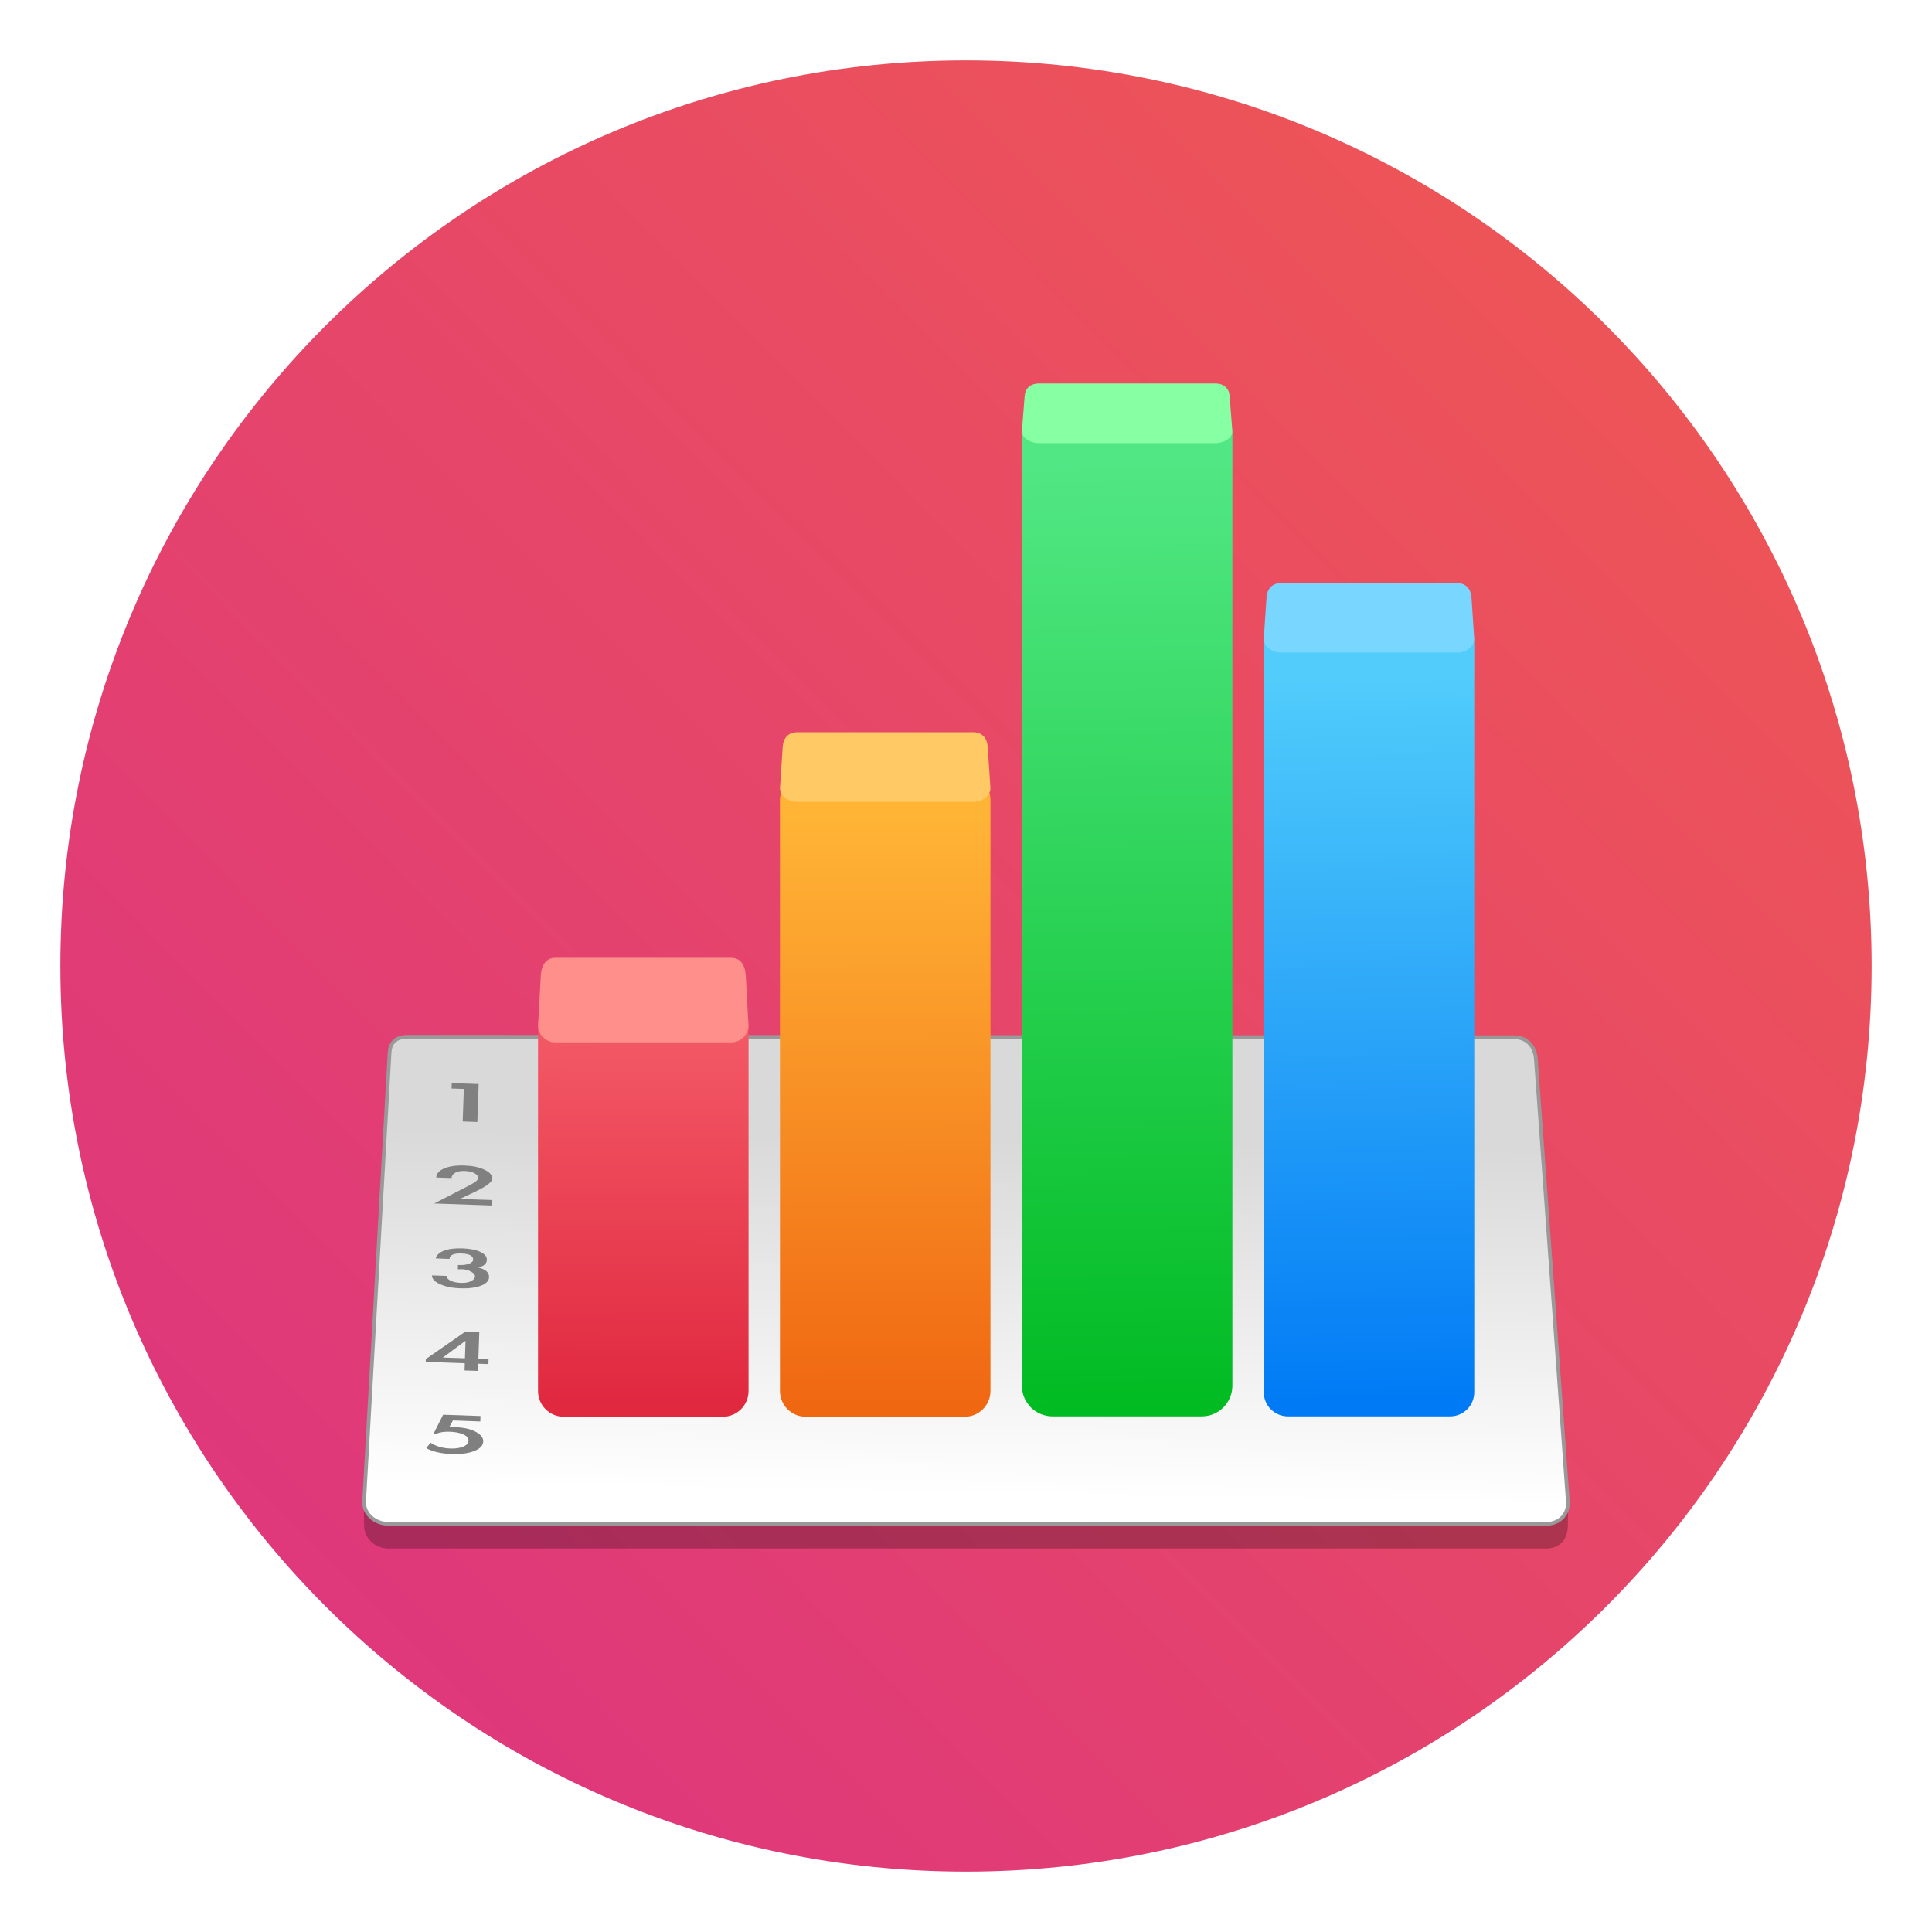
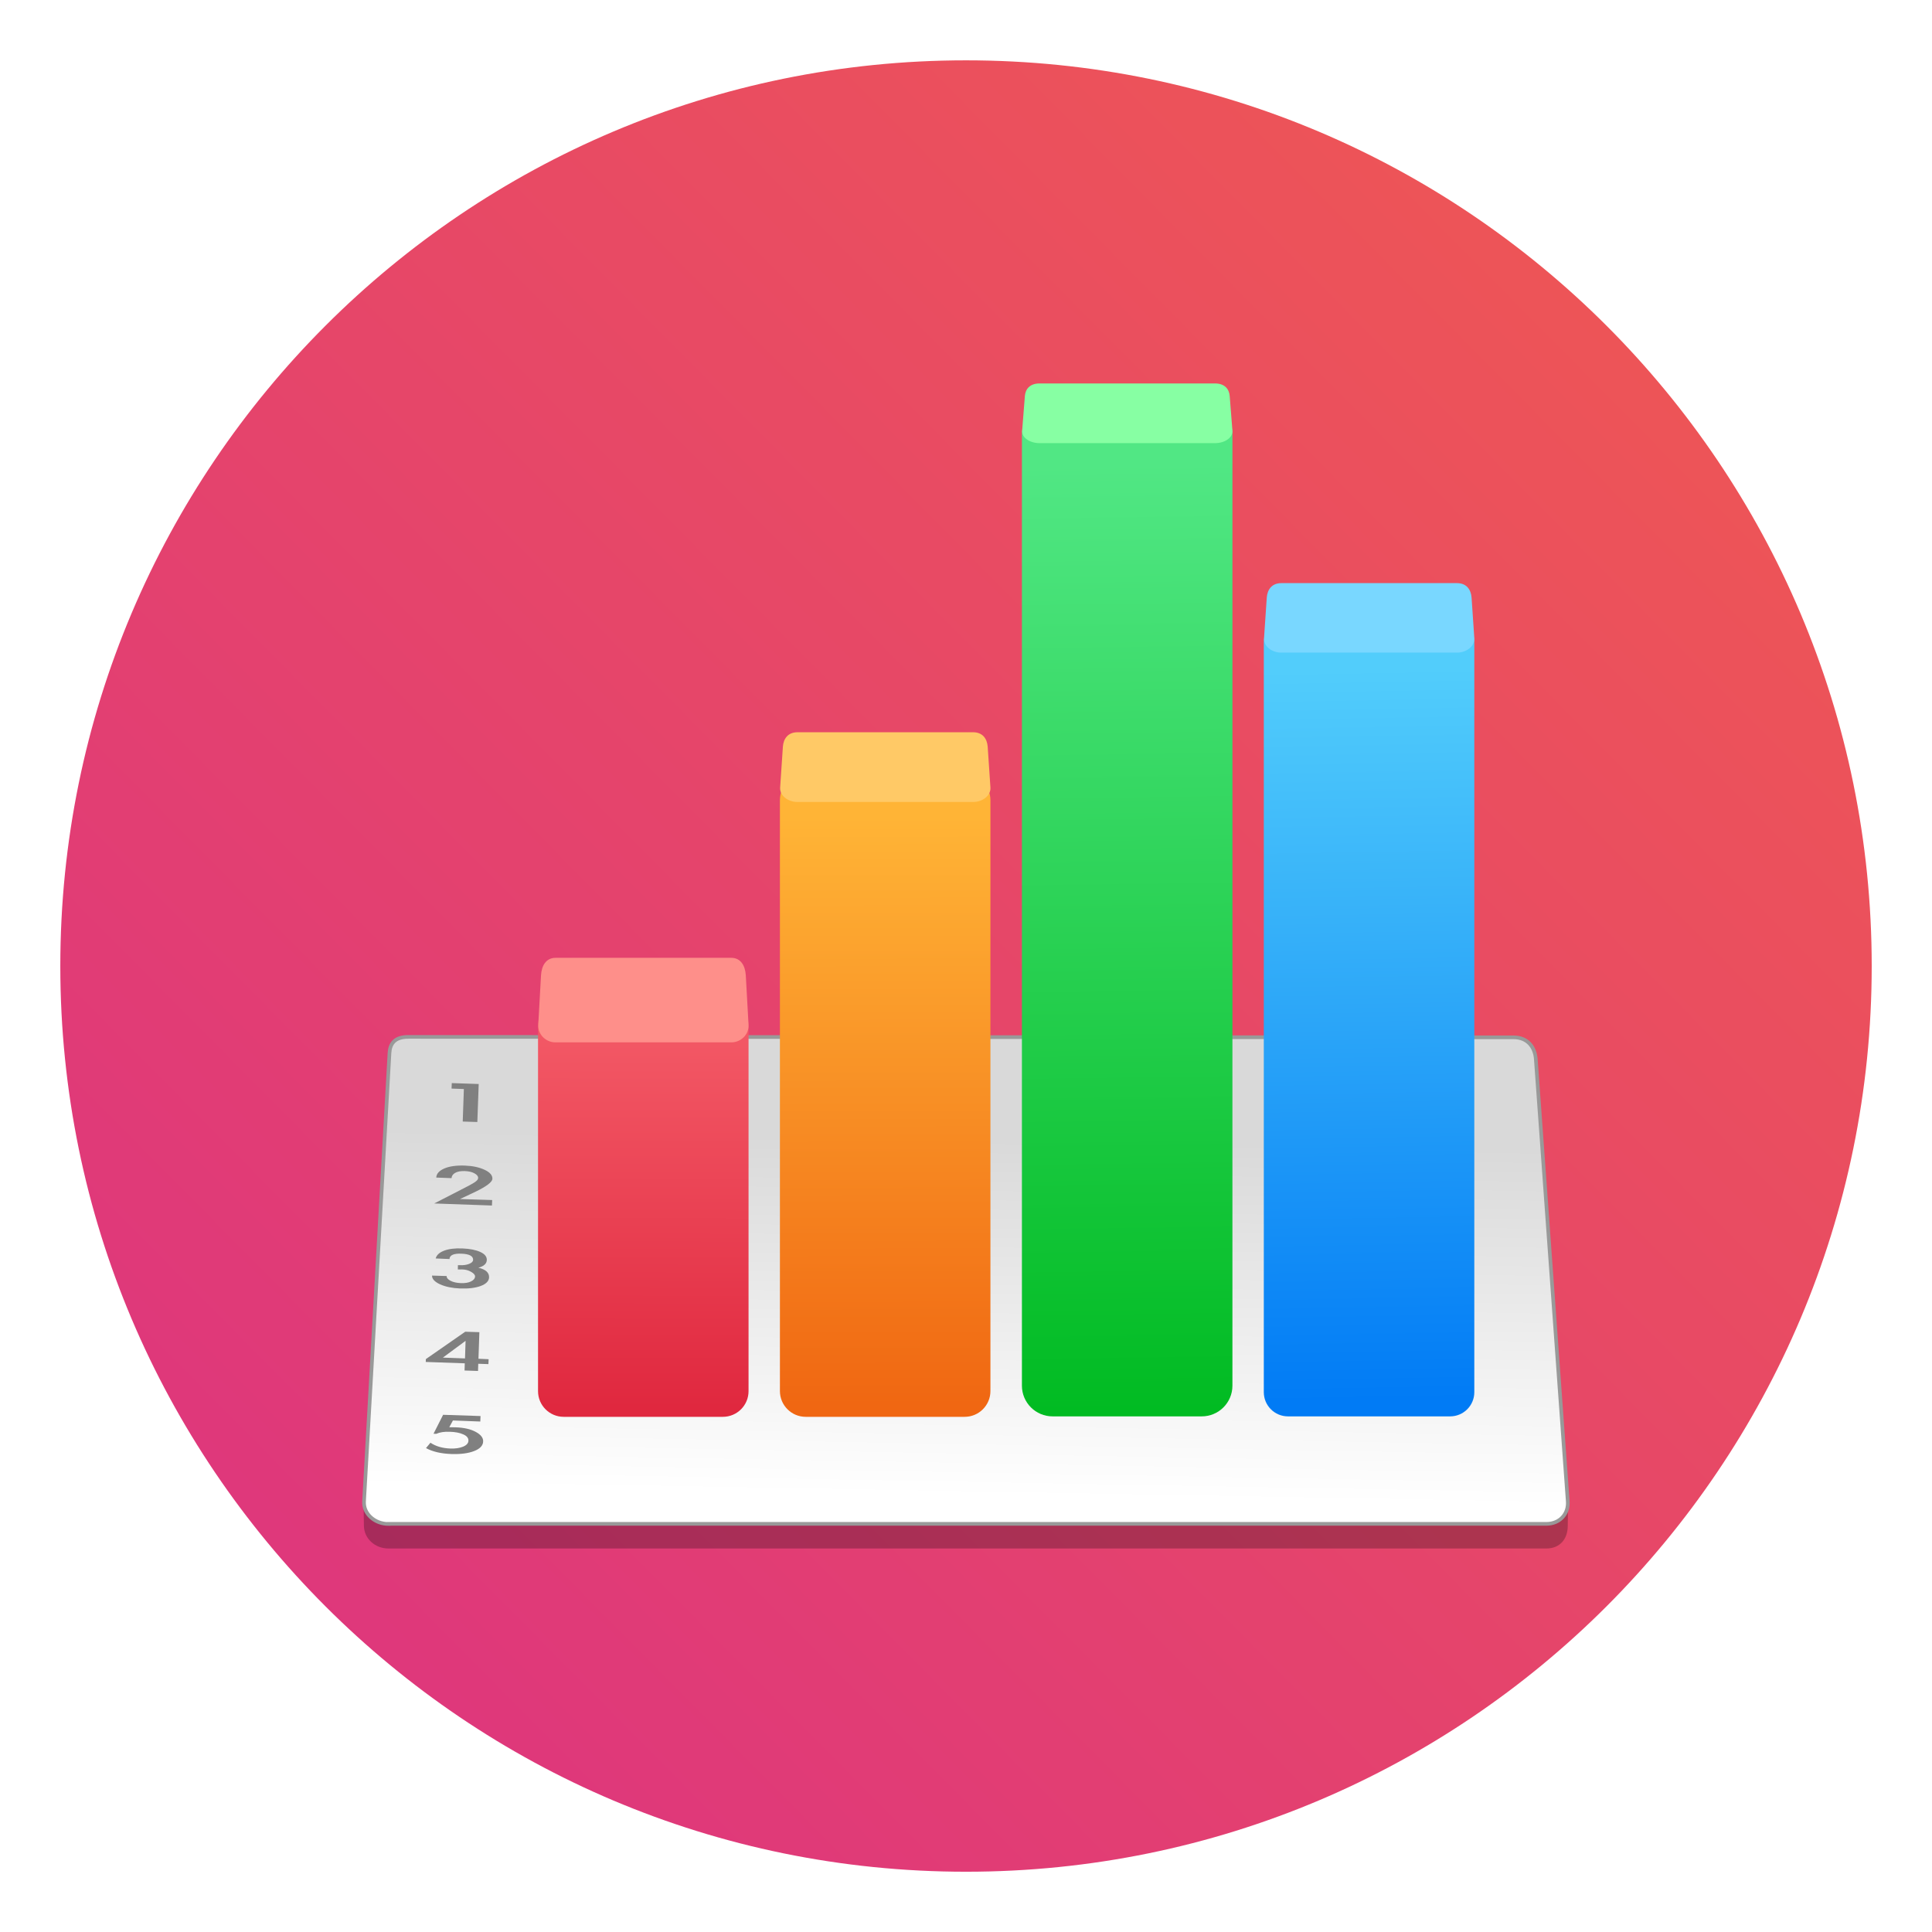
- <svg xmlns="http://www.w3.org/2000/svg" xmlns:xlink="http://www.w3.org/1999/xlink" width="64" height="64" version="1.1" id="svg88">
-   <defs id="defs42">
-     <linearGradient id="b" x1="408.25" x2="407.94" y1="547.6" y2="498.89" gradientTransform="matrix(1.3276,0,0,1.3276,-617.4875,-663.52)" gradientUnits="userSpaceOnUse">
-       <stop stop-color="#fff" offset="0" id="stop2" />
-       <stop stop-color="#e6e6e6" offset="1" id="stop4" />
+ <svg xmlns="http://www.w3.org/2000/svg" width="64" height="64" version="1.1" viewBox="0 0 16.933 16.933">
+   <defs>
+     <linearGradient id="linearGradient959" x1="22.816" x2="38.476" y1="14.449" y2="-1.049" gradientTransform="matrix(1 0 0 1 -24.428 3.551)" gradientUnits="userSpaceOnUse">
+       <stop stop-color="#dc3282" offset="0" />
+       <stop stop-color="#f05a50" offset="1" />
    </linearGradient>
-     <filter id="c" x="-.036" y="-.036" width="1.072" height="1.072" color-interpolation-filters="sRGB">
-       <feGaussianBlur stdDeviation="0.89" id="feGaussianBlur7" />
-     </filter>
-     <linearGradient id="a" x1="-50.258" x2="-52.706" y1="-167.99" y2="-309.35" gradientTransform="matrix(0.1805,0,0,0.1838,56.166,79.329)" gradientUnits="userSpaceOnUse">
-       <stop stop-color="#017bf5" offset="0" id="stop10" />
-       <stop stop-color="#52cdfb" offset="1" id="stop12" />
+     <linearGradient id="linearGradient875" x1="-123.61" x2="-124.83" y1="-218.51" y2="-149.55" gradientTransform="matrix(.044571 0 0 .045384 11.938 21.687)" gradientUnits="userSpaceOnUse">
+       <stop stop-color="#d9d9d9" offset="0" />
+       <stop stop-color="#fff" offset="1" />
    </linearGradient>
-     <linearGradient id="d" x1="-98.577" x2="-101.03" y1="-166.03" y2="-348.97" gradientTransform="matrix(0.1805,0,0,0.1838,56.166,79.329)" gradientUnits="userSpaceOnUse">
-       <stop stop-color="#01bb22" offset="0" id="stop15" />
-       <stop stop-color="#51e784" offset="1" id="stop17" />
+     <linearGradient id="linearGradient841" x1="-194.48" x2="-194.66" y1="-239.97" y2="-166.64" gradientTransform="matrix(.044571 0 0 .045384 11.938 21.687)" gradientUnits="userSpaceOnUse">
+       <stop stop-color="#f35966" offset="0" />
+       <stop stop-color="#e0283f" offset="1" />
    </linearGradient>
-     <linearGradient id="e" x1="-145.4" x2="-145.58" y1="-167.26" y2="-280.65" gradientTransform="matrix(0.1805,0,0,0.1838,56.166,79.329)" gradientUnits="userSpaceOnUse">
-       <stop stop-color="#f06712" offset="0" id="stop20" />
-       <stop stop-color="#ffb436" offset="1" id="stop22" />
+     <linearGradient id="linearGradient851" x1="-145.4" x2="-145.58" y1="-167.26" y2="-280.65" gradientTransform="matrix(.044571 0 0 .045384 11.938 21.687)" gradientUnits="userSpaceOnUse">
+       <stop stop-color="#f06712" offset="0" />
+       <stop stop-color="#ffb436" offset="1" />
    </linearGradient>
-     <linearGradient id="f" x1="-194.48" x2="-194.66" y1="-239.97" y2="-166.64" gradientTransform="matrix(0.1805,0,0,0.1838,56.166,79.329)" gradientUnits="userSpaceOnUse">
-       <stop stop-color="#f35966" offset="0" id="stop25" />
-       <stop stop-color="#e0283f" offset="1" id="stop27" />
+     <linearGradient id="linearGradient859" x1="-98.577" x2="-101.03" y1="-166.03" y2="-348.97" gradientTransform="matrix(.044571 0 0 .045384 11.938 21.687)" gradientUnits="userSpaceOnUse">
+       <stop stop-color="#01bb22" offset="0" />
+       <stop stop-color="#51e784" offset="1" />
    </linearGradient>
-     <filter id="j" x="-.169" y="-.083" width="1.338" height="1.166" color-interpolation-filters="sRGB">
-       <feGaussianBlur stdDeviation="0.527" id="feGaussianBlur30" />
-     </filter>
-     <filter id="i" x="-.169" y="-.054" width="1.338" height="1.108" color-interpolation-filters="sRGB">
-       <feGaussianBlur stdDeviation="0.527" id="feGaussianBlur33" />
-     </filter>
-     <filter id="h" x="-.169" y="-.034" width="1.338" height="1.068" color-interpolation-filters="sRGB">
-       <feGaussianBlur stdDeviation="0.527" id="feGaussianBlur36" />
-     </filter>
-     <filter id="g" x="-.169" y="-.043" width="1.338" height="1.087" color-interpolation-filters="sRGB">
-       <feGaussianBlur stdDeviation="0.527" id="feGaussianBlur39" />
-     </filter>
-     <linearGradient xlink:href="#linearGradient865" id="linearGradient867" x1="-50.258" y1="-167.992" x2="-52.706" y2="-309.355" gradientUnits="userSpaceOnUse" gradientTransform="matrix(0.5209697,0,0,0.5304727,200.7177,155.643)" />
-     <linearGradient id="linearGradient865">
-       <stop style="stop-color:#017bf5;stop-opacity:1" offset="0" id="stop861" />
-       <stop style="stop-color:#52cdfb;stop-opacity:1" offset="1" id="stop863" />
-     </linearGradient>
-     <linearGradient xlink:href="#linearGradient857" id="linearGradient859" x1="-98.577" y1="-166.034" x2="-101.025" y2="-348.974" gradientUnits="userSpaceOnUse" gradientTransform="matrix(0.5209697,0,0,0.5304727,200.7177,155.643)" />
-     <linearGradient id="linearGradient857">
-       <stop style="stop-color:#01bb22;stop-opacity:1" offset="0" id="stop853" />
-       <stop style="stop-color:#51e784;stop-opacity:1" offset="1" id="stop855" />
-     </linearGradient>
-     <linearGradient xlink:href="#linearGradient849" id="linearGradient851" x1="-145.395" y1="-167.259" x2="-145.576" y2="-280.652" gradientUnits="userSpaceOnUse" gradientTransform="matrix(0.5209697,0,0,0.5304727,200.7177,155.643)" />
-     <linearGradient id="linearGradient849">
-       <stop style="stop-color:#f06712;stop-opacity:1" offset="0" id="stop845" />
-       <stop style="stop-color:#ffb436;stop-opacity:1" offset="1" id="stop847" />
-     </linearGradient>
-     <linearGradient xlink:href="#linearGradient839" id="linearGradient841" x1="-194.481" y1="-239.97" x2="-194.661" y2="-166.643" gradientUnits="userSpaceOnUse" gradientTransform="matrix(0.5209697,0,0,0.5304727,200.7177,155.643)" />
-     <linearGradient id="linearGradient839">
-       <stop id="stop837" offset="0" style="stop-color:#f35966;stop-opacity:1" />
-       <stop id="stop835" offset="1" style="stop-color:#e0283f;stop-opacity:1" />
-     </linearGradient>
-     <linearGradient xlink:href="#linearGradient873" id="linearGradient875" x1="-123.606" y1="-218.511" x2="-124.834" y2="-149.554" gradientUnits="userSpaceOnUse" gradientTransform="matrix(0.5209697,0,0,0.5304727,200.7177,155.643)" />
-     <linearGradient id="linearGradient873">
-       <stop style="stop-color:#d9d9d9;stop-opacity:1" offset="0" id="stop869" />
-       <stop style="stop-color:#ffffff;stop-opacity:1" offset="1" id="stop871" />
-     </linearGradient>
-     <linearGradient id="linearGradient956">
-       <stop id="stop993" offset="0" stop-color="#7814aa" />
-       <stop id="stop995" offset="1" stop-color="#be2382" />
-     </linearGradient>
-     <linearGradient gradientUnits="userSpaceOnUse" gradientTransform="matrix(3.779602,0,0,3.779602,805.0539,4.897043)" y2="-15.817" y1="-1.266" x2="-170.2" x1="-184.75" id="linearGradient1159">
-       <stop id="stop998" offset="0" stop-color="#dc3282" />
-       <stop id="stop1000" offset="1" stop-color="#f05a50" />
-     </linearGradient>
-     <linearGradient xlink:href="#linearGradient956" gradientUnits="userSpaceOnUse" gradientTransform="translate(-6.2404)" y2="50.385" y1="44.527" x2="-275.5" x1="-272.21" id="linearGradient958" />
-     <linearGradient gradientUnits="userSpaceOnUse" gradientTransform="translate(-6.2404)" y2="49.026" y1="54.907" x2="-267.62" x1="-272.86" id="linearGradient966">
-       <stop id="stop1004" offset="0" stop-color="#be1e6e" />
-       <stop id="stop1006" offset="1" stop-color="#7814aa" />
-     </linearGradient>
-     <linearGradient gradientUnits="userSpaceOnUse" gradientTransform="translate(-6.2404)" y2="58.222" y1="59.727" x2="-270.88" x1="-277.66" id="linearGradient974">
-       <stop id="stop1009" offset="0" stop-color="#d23c46" />
-       <stop id="stop1011" offset="1" stop-color="#b42382" />
-     </linearGradient>
-     <linearGradient gradientUnits="userSpaceOnUse" gradientTransform="translate(-6.2404)" y2="62.018" y1="54.154" x2="-278.76" x1="-282.61" id="linearGradient982">
-       <stop id="stop1014" offset="0" stop-color="#dc3c46" />
-       <stop id="stop1016" offset="1" stop-color="#e15a46" />
-     </linearGradient>
-     <linearGradient gradientUnits="userSpaceOnUse" gradientTransform="translate(-6.2404)" y2="49.414" y1="57.278" x2="-282.53" x1="-286.34" id="linearGradient990">
-       <stop id="stop1019" offset="0" stop-color="#e15a46" />
-       <stop id="stop1021" offset="1" stop-color="#be1e5a" />
-     </linearGradient>
-     <linearGradient gradientUnits="userSpaceOnUse" gradientTransform="translate(-6.2404)" y2="49.908" y1="43.16" x2="-282.55" x1="-281.51" id="linearGradient998">
-       <stop id="stop1024" offset="0" stop-color="#821496" />
-       <stop id="stop1026" offset="1" stop-color="#c83778" />
-     </linearGradient>
-     <filter color-interpolation-filters="sRGB" height="1.117" width="1.123" y="-.058" x="-.062" id="filter1030">
-       <feGaussianBlur id="feGaussianBlur1029" stdDeviation="0.249" />
-     </filter>
-     <filter color-interpolation-filters="sRGB" height="1.11" width="1.132" y="-.055" x="-.066" id="filter1040">
-       <feGaussianBlur id="feGaussianBlur1032" stdDeviation="0.234" />
-     </filter>
-     <filter color-interpolation-filters="sRGB" height="1.164" width="1.095" y="-.082" x="-.047" id="filter1046">
-       <feGaussianBlur id="feGaussianBlur1035" stdDeviation="0.223" />
-     </filter>
-     <filter color-interpolation-filters="sRGB" height="1.117" width="1.123" y="-.058" x="-.062" id="filter1052">
-       <feGaussianBlur id="feGaussianBlur1038" stdDeviation="0.249" />
-     </filter>
-     <filter color-interpolation-filters="sRGB" height="1.11" width="1.132" y="-.055" x="-.066" id="filter1058">
-       <feGaussianBlur id="feGaussianBlur1041" stdDeviation="0.234" />
-     </filter>
-     <filter color-interpolation-filters="sRGB" height="1.164" width="1.095" y="-.082" x="-.047" id="filter1064">
-       <feGaussianBlur id="feGaussianBlur1044" stdDeviation="0.223" />
-     </filter>
-     <linearGradient xlink:href="#linearGradient956" gradientUnits="userSpaceOnUse" gradientTransform="matrix(3.7796,0,0,3.7796,-23.586,0)" y2="50.385" y1="44.527" x2="-275.5" x1="-272.21" id="linearGradient1098" />
-     <filter color-interpolation-filters="sRGB" height="1.12" width="1.12" y="-.06" x="-.06" id="filter1103">
-       <feGaussianBlur id="feGaussianBlur1048" stdDeviation="0.6" />
-     </filter>
-     <radialGradient gradientUnits="userSpaceOnUse" gradientTransform="translate(23.267,-16.863)" r="10.223" cy="61.201" cx="-298.14" id="radialGradient1164">
-       <stop id="stop1051" offset="0" stop-color="#962864" />
-       <stop id="stop1053" offset="1" stop-color="#780050" />
-     </radialGradient>
-     <linearGradient gradientUnits="userSpaceOnUse" gradientTransform="translate(237.02 -44.947)" y2="52.342" y1="49.422" x2="-228.54" x1="-228.54" id="linearGradient1227">
-       <stop id="stop1056" offset="0" stop-color="#fff" />
-       <stop id="stop1058" offset="1" stop-opacity="0" stop-color="#fff" />
-     </linearGradient>
-     <filter color-interpolation-filters="sRGB" height="1.214" width="1.138" y="-.107" x="-.069" id="filter1229">
-       <feGaussianBlur id="feGaussianBlur1061" stdDeviation="0.135" />
-     </filter>
-     <filter color-interpolation-filters="sRGB" height="1.567" width="1.416" y="-.284" x="-.208" id="filter1251">
-       <feGaussianBlur id="feGaussianBlur1064" stdDeviation="0.07" />
-     </filter>
-     <filter color-interpolation-filters="sRGB" height="1.12" width="1.12" y="-.06" x="-.06" id="filter1275">
-       <feGaussianBlur id="feGaussianBlur1067" stdDeviation="0.041" />
-     </filter>
-     <filter color-interpolation-filters="sRGB" height="1.048" width="1.048" y="-.024" x="-.024" id="filter1299">
-       <feGaussianBlur id="feGaussianBlur1070" stdDeviation="0.188" />
-     </filter>
-     <filter color-interpolation-filters="sRGB" height="1.12" width="1.12" y="-.06" x="-.06" id="filter1305">
-       <feGaussianBlur id="feGaussianBlur1073" stdDeviation="0.619" />
-     </filter>
-     <filter color-interpolation-filters="sRGB" height="1.117" width="1.123" y="-.058" x="-.062" id="filter1030-3">
-       <feGaussianBlur id="feGaussianBlur958" stdDeviation="0.249" />
-     </filter>
-     <filter color-interpolation-filters="sRGB" height="1.11" width="1.132" y="-.055" x="-.066" id="filter1040-6">
-       <feGaussianBlur id="feGaussianBlur961" stdDeviation="0.234" />
-     </filter>
-     <filter color-interpolation-filters="sRGB" height="1.164" width="1.095" y="-.082" x="-.047" id="filter1046-7">
-       <feGaussianBlur id="feGaussianBlur964" stdDeviation="0.223" />
-     </filter>
-     <filter color-interpolation-filters="sRGB" height="1.117" width="1.123" y="-.058" x="-.062" id="filter1052-5">
-       <feGaussianBlur id="feGaussianBlur967" stdDeviation="0.249" />
-     </filter>
-     <filter color-interpolation-filters="sRGB" height="1.11" width="1.132" y="-.055" x="-.066" id="filter1058-3">
-       <feGaussianBlur id="feGaussianBlur970" stdDeviation="0.234" />
-     </filter>
-     <filter color-interpolation-filters="sRGB" height="1.164" width="1.095" y="-.082" x="-.047" id="filter1064-5">
-       <feGaussianBlur id="feGaussianBlur973" stdDeviation="0.223" />
-     </filter>
-     <filter color-interpolation-filters="sRGB" height="1.12" width="1.12" y="-.06" x="-.06" id="filter1103-6">
-       <feGaussianBlur id="feGaussianBlur977" stdDeviation="0.6" />
-     </filter>
-     <radialGradient gradientUnits="userSpaceOnUse" gradientTransform="translate(23.267,-16.863)" r="10.223" cy="61.201" cx="-298.14" id="radialGradient1164-2">
-       <stop id="stop980" offset="0" stop-color="#962864" />
-       <stop id="stop982" offset="1" stop-color="#780050" />
-     </radialGradient>
-     <filter color-interpolation-filters="sRGB" height="1.214" width="1.138" y="-.107" x="-.069" id="filter1229-9">
-       <feGaussianBlur id="feGaussianBlur990" stdDeviation="0.135" />
-     </filter>
-     <filter color-interpolation-filters="sRGB" height="1.567" width="1.416" y="-.284" x="-.208" id="filter1251-1">
-       <feGaussianBlur id="feGaussianBlur993" stdDeviation="0.07" />
-     </filter>
-     <filter color-interpolation-filters="sRGB" height="1.12" width="1.12" y="-.06" x="-.06" id="filter1275-2">
-       <feGaussianBlur id="feGaussianBlur996" stdDeviation="0.041" />
-     </filter>
-     <filter color-interpolation-filters="sRGB" height="1.048" width="1.048" y="-.024" x="-.024" id="filter1299-7">
-       <feGaussianBlur id="feGaussianBlur999" stdDeviation="0.188" />
-     </filter>
-     <filter color-interpolation-filters="sRGB" height="1.12" width="1.12" y="-.06" x="-.06" id="filter1305-0">
-       <feGaussianBlur id="feGaussianBlur1002" stdDeviation="0.619" />
-     </filter>
-     <linearGradient gradientUnits="userSpaceOnUse" gradientTransform="matrix(3.779602,0,0,3.779602,-83.42339,6.6778)" y2="-1.049" y1="14.449" x2="38.476" x1="22.816" id="linearGradient959">
-       <stop id="stop1005" offset="0" stop-color="#dc3282" />
-       <stop id="stop1007" offset="1" stop-color="#f05a50" />
+     <linearGradient id="linearGradient867" x1="-50.258" x2="-52.706" y1="-167.99" y2="-309.35" gradientTransform="matrix(.044571 0 0 .045384 11.938 21.687)" gradientUnits="userSpaceOnUse">
+       <stop stop-color="#017bf5" offset="0" />
+       <stop stop-color="#52cdfb" offset="1" />
    </linearGradient>
  </defs>
-   <circle style="fill:url(#linearGradient959);stroke-width:3.78" cx="32" cy="32" r="30" id="circle1014" />
-   <g id="g991" transform="matrix(0.3233525,0,0,0.3233525,-10.87983,24.89721)">
-     <path id="path962" d="M 73.458,81.642 H 192.066 c 1.389,0 2.183,-0.963 2.201,-2.306 l 0.028,-2.101 -9.848,-43.208 c -0.285,-1.25 -1.275,-2.236 -2.665,-2.237 l -98.102,-0.05 c -1.389,-5.3e-4 -2.41,0.71 -2.617,1.65 l -10.151,43.697 0.038,2.248 c 0.021,1.277 1.119,2.306 2.508,2.306 z" style="opacity:0.25;fill:#000000;fill-opacity:1;stroke:none;stroke-width:3.246;stroke-miterlimit:4;stroke-dasharray:none;stroke-opacity:1" />
-     <path style="opacity:1;fill:url(#linearGradient875);fill-opacity:1;stroke:#999999;stroke-width:0.378;stroke-miterlimit:4;stroke-dasharray:none;stroke-opacity:1" d="M 73.458,79.116 H 192.066 c 1.389,0 2.294,-1.026 2.201,-2.306 l -3.276,-45.308 c -0.092,-1.279 -0.878,-2.236 -2.268,-2.237 L 75.484,29.215 c -1.389,-5.29e-4 -1.873,0.688 -1.928,1.65 l -2.606,45.945 c -0.073,1.281 1.119,2.306 2.508,2.306 z" id="path964" />
-     <rect ry="2.636" y="25.439" x="88.766" height="42.705" width="21.567" id="rect933" style="opacity:1;fill:url(#linearGradient841);fill-opacity:1;stroke:none;stroke-width:0.378;stroke-miterlimit:4;stroke-dasharray:none;stroke-opacity:1" />
-     <path id="rect935" d="m 90.542,21.128 h 18.013 c 0.98,0 1.439,0.805 1.493,1.801 l 0.276,5.06 c 0.054,0.996 -0.789,1.801 -1.769,1.801 H 90.542 c -0.98,0 -1.823,-0.805 -1.769,-1.801 l 0.276,-5.06 c 0.054,-0.996 0.513,-1.801 1.493,-1.801 z" style="opacity:1;fill:#fe8f8a;fill-opacity:1;stroke:none;stroke-width:0.378;stroke-miterlimit:4;stroke-dasharray:none;stroke-opacity:1" />
-     <rect style="opacity:1;fill:url(#linearGradient851);fill-opacity:1;stroke:none;stroke-width:0.378;stroke-miterlimit:4;stroke-dasharray:none;stroke-opacity:1" id="rect944" width="21.567" height="65.815" x="113.55" y="2.329" ry="2.644" />
-     <path style="opacity:1;fill:#ffc966;fill-opacity:1;stroke:none;stroke-width:0.378;stroke-miterlimit:4;stroke-dasharray:none;stroke-opacity:1" d="m 115.327,-1.982 h 18.013 c 0.98,0 1.439,0.663 1.493,1.484 l 0.276,4.17 c 0.054,0.821 -0.789,1.484 -1.769,1.484 h -18.013 c -0.98,0 -1.823,-0.663 -1.769,-1.484 l 0.276,-4.17 c 0.054,-0.821 0.513,-1.484 1.493,-1.484 z" id="path946" />
-     <rect ry="3.143" y="-35.632" x="138.335" height="103.738" width="21.567" id="rect954" style="opacity:1;fill:url(#linearGradient859);fill-opacity:1;stroke:none;stroke-width:0.378;stroke-miterlimit:4;stroke-dasharray:none;stroke-opacity:1" />
-     <path id="path956" d="m 140.112,-37.71 h 18.013 c 0.98,0 1.439,0.568 1.493,1.271 l 0.276,3.57 c 0.054,0.703 -0.789,1.271 -1.769,1.271 h -18.013 c -0.98,0 -1.823,-0.568 -1.769,-1.271 l 0.276,-3.57 c 0.054,-0.703 0.513,-1.271 1.493,-1.271 z" style="opacity:1;fill:#87ffa3;fill-opacity:1;stroke:none;stroke-width:0.378;stroke-miterlimit:4;stroke-dasharray:none;stroke-opacity:1" />
-     <rect style="opacity:1;fill:url(#linearGradient867);fill-opacity:1;stroke:none;stroke-width:0.378;stroke-miterlimit:4;stroke-dasharray:none;stroke-opacity:1" id="rect958" width="21.567" height="81.754" x="163.114" y="-13.648" ry="2.477" />
-     <path style="opacity:1;fill:#79d7ff;fill-opacity:1;stroke:none;stroke-width:0.378;stroke-miterlimit:4;stroke-dasharray:none;stroke-opacity:1" d="m 164.891,-17.258 h 18.013 c 0.98,0 1.439,0.661 1.493,1.479 l 0.276,4.155 c 0.054,0.818 -0.789,1.479 -1.769,1.479 H 164.891 c -0.98,0 -1.823,-0.661 -1.769,-1.479 l 0.276,-4.155 c 0.054,-0.818 0.513,-1.479 1.493,-1.479 z" id="path960" />
-     <g id="text901" style="font-style:normal;font-weight:normal;font-size:2.514px;line-height:1.25;font-family:sans-serif;letter-spacing:0px;word-spacing:0px;fill:#808080;fill-opacity:1;stroke:none;stroke-width:0.261" transform="matrix(5.767011,0.2009023,-0.08888009,2.551353,97.94243,-1053.509)" aria-label="1 2 3 4 5">
-       <path id="path911" style="font-style:normal;font-variant:normal;font-weight:normal;font-stretch:normal;font-family:'Apple LiGothic';-inkscape-font-specification:'Apple LiGothic';fill:#808080;fill-opacity:1;stroke-width:0.261" d="m 3.441,426.181 v -0.219 h 0.478 v 1.526 H 3.659 v -1.308 z" />
-       <path id="path913" style="font-style:normal;font-variant:normal;font-weight:normal;font-stretch:normal;font-family:'Apple LiGothic';-inkscape-font-specification:'Apple LiGothic';fill:#808080;fill-opacity:1;stroke-width:0.261" d="m 4.23,430.597 v 0.219 H 3.204 l 0.387,-0.49 q 0.277,-0.342 0.324,-0.427 0.05,-0.088 0.05,-0.143 0.003,-0.015 0.003,-0.03 0,-0.101 -0.068,-0.179 -0.065,-0.078 -0.173,-0.078 -0.108,0 -0.171,0.088 -0.06,0.088 -0.06,0.214 H 3.224 q 0,-0.226 0.133,-0.372 0.136,-0.148 0.367,-0.148 0.209,0 0.352,0.141 0.143,0.141 0.143,0.352 0,0.199 -0.304,0.553 l -0.259,0.302 z" />
-       <path id="path915" style="font-style:normal;font-variant:normal;font-weight:normal;font-stretch:normal;font-family:'Apple LiGothic';-inkscape-font-specification:'Apple LiGothic';fill:#808080;fill-opacity:1;stroke-width:0.261" d="m 3.265,433.016 q 0.02,-0.204 0.143,-0.322 0.123,-0.118 0.322,-0.118 0.201,0 0.322,0.116 0.121,0.116 0.121,0.314 0,0.221 -0.146,0.319 0.196,0.086 0.196,0.372 0,0.221 -0.143,0.355 -0.141,0.131 -0.365,0.131 -0.209,0 -0.357,-0.138 -0.148,-0.138 -0.148,-0.342 h 0.259 q 0,0.111 0.073,0.186 0.073,0.075 0.184,0.075 0.113,0 0.179,-0.083 0.068,-0.083 0.068,-0.201 0,-0.098 -0.073,-0.181 -0.07,-0.086 -0.161,-0.086 -0.01,0 -0.02,0.003 l -0.055,0.005 v -0.173 h 0.033 q 0.096,0 0.163,-0.065 0.07,-0.068 0.07,-0.166 0,-0.234 -0.211,-0.234 -0.209,0 -0.209,0.234 z" />
-       <path id="path917" style="font-style:normal;font-variant:normal;font-weight:normal;font-stretch:normal;font-family:'Apple LiGothic';-inkscape-font-specification:'Apple LiGothic';fill:#808080;fill-opacity:1;stroke-width:0.261" d="m 4.265,436.982 v 0.199 H 4.084 v 0.289 H 3.846 v -0.289 H 3.152 v -0.113 l 0.681,-1.152 h 0.251 v 1.066 z m -0.42,-0.704 -0.392,0.704 h 0.392 z" />
-       <path id="path919" style="font-style:normal;font-variant:normal;font-weight:normal;font-stretch:normal;font-family:'Apple LiGothic';-inkscape-font-specification:'Apple LiGothic';fill:#808080;fill-opacity:1;stroke-width:0.261" d="m 3.67,439.49 -0.06,0.274 0.118,-0.005 q 0.219,0 0.355,0.156 0.138,0.153 0.138,0.375 0,0.246 -0.153,0.397 -0.153,0.151 -0.402,0.151 -0.277,0 -0.453,-0.201 l 0.075,-0.221 q 0.146,0.204 0.357,0.204 0.131,0 0.221,-0.09 0.093,-0.093 0.093,-0.249 0,-0.158 -0.096,-0.246 -0.096,-0.088 -0.241,-0.088 -0.146,0 -0.239,0.101 h -0.048 l 0.158,-0.774 h 0.664 v 0.219 z" />
+   <g transform="translate(2.3556 -1.7842)">
+     <circle cx="6.111" cy="10.251" r="7.938" fill="url(#linearGradient959)" />
+     <g>
+       <path d="m1.05 15.356h10.147c0.119 0 0.187-0.082 0.188-0.197l0.002-0.18-0.843-3.697c-0.024-0.107-0.109-0.191-0.228-0.191l-8.393-0.004c-0.119-4.5e-5 -0.206 0.061-0.224 0.141l-0.868 3.739 0.003 0.192c0.002 0.109 0.096 0.197 0.215 0.197z" opacity=".25" />
+       <path d="m1.05 15.14h10.147c0.119 0 0.196-0.088 0.188-0.197l-0.28-3.876c-0.008-0.109-0.075-0.191-0.194-0.191l-9.688-0.004c-0.119-4.6e-5 -0.16 0.059-0.165 0.141l-0.223 3.931c-0.006 0.11 0.096 0.197 0.215 0.197z" fill="url(#linearGradient875)" stroke="#999" stroke-width=".032" />
+       <rect x="2.36" y="10.548" width="1.845" height="3.654" ry=".225" fill="url(#linearGradient841)" />
+       <path d="m2.512 10.179h1.541c0.084 0 0.123 0.069 0.128 0.154l0.024 0.433c0.005 0.085-0.067 0.154-0.151 0.154h-1.541c-0.084 0-0.156-0.069-0.151-0.154l0.024-0.433c0.005-0.085 0.044-0.154 0.128-0.154z" fill="#fe8f8a" />
+       <rect x="4.48" y="8.571" width="1.845" height="5.631" ry=".226" fill="url(#linearGradient851)" />
+       <path d="m4.632 8.202h1.541c0.084 0 0.123 0.057 0.128 0.127l0.024 0.357c0.005 0.07-0.067 0.127-0.151 0.127h-1.541c-0.084 0-0.156-0.057-0.151-0.127l0.024-0.357c0.005-0.07 0.044-0.127 0.128-0.127z" fill="#ffc966" />
+       <rect x="6.601" y="5.323" width="1.845" height="8.875" ry=".269" fill="url(#linearGradient859)" />
+       <path d="m6.753 5.145h1.541c0.084 0 0.123 0.049 0.128 0.109l0.024 0.305c0.005 0.06-0.067 0.109-0.151 0.109h-1.541c-0.084 0-0.156-0.049-0.151-0.109l0.024-0.305c0.005-0.06 0.044-0.109 0.128-0.109z" fill="#87ffa3" />
+       <rect x="8.721" y="7.204" width="1.845" height="6.994" ry=".212" fill="url(#linearGradient867)" />
+       <path d="m8.873 6.895h1.541c0.084 0 0.123 0.057 0.128 0.127l0.024 0.355c0.005 0.07-0.068 0.127-0.151 0.127h-1.541c-0.084 0-0.156-0.057-0.151-0.127l0.024-0.355c0.005-0.07 0.044-0.127 0.128-0.127z" fill="#79d7ff" />
+     </g>
+     <g fill="#808080">
+       <path d="m1.602 11.325 0.002-0.048 0.236 0.008-0.012 0.333-0.128-0.004 0.01-0.285z" />
+       <path d="m1.958 12.302-0.002 0.048-0.506-0.018 0.195-0.1q0.139-0.07 0.163-0.088 0.025-0.018 0.026-0.03 0.001-0.003 0.001-0.006 7.673e-4 -0.022-0.032-0.04-0.032-0.018-0.085-0.02-0.053-0.002-0.085 0.016-0.03 0.018-0.031 0.046l-0.134-0.005q0.002-0.049 0.069-0.079 0.068-0.03 0.182-0.026 0.103 0.004 0.173 0.037 0.07 0.033 0.068 0.079-0.002 0.043-0.154 0.116l-0.13 0.061z" />
+       <path d="m1.463 12.814q0.011-0.044 0.073-0.068 0.062-0.024 0.16-0.02 0.099 0.004 0.158 0.031 0.059 0.027 0.057 0.071-0.002 0.048-0.074 0.067 0.096 0.022 0.094 0.085-0.002 0.048-0.073 0.075-0.07 0.026-0.181 0.022-0.103-0.004-0.175-0.036-0.072-0.033-0.071-0.077l0.128 0.004q-8.467e-4 0.024 0.035 0.042 0.035 0.018 0.09 0.02 0.056 2e-3 0.089-0.015 0.034-0.017 0.035-0.043 7.408e-4 -0.021-0.035-0.041-0.034-0.02-0.079-0.021-0.005-1.73e-4 -0.01 3.18e-4l-0.027 1.4e-4 0.001-0.038 0.016 5.56e-4q0.047 0.002 0.081-0.011 0.035-0.014 0.036-0.035 0.002-0.051-0.102-0.055-0.103-0.004-0.105 0.047z" />
+       <path d="m1.927 13.697-0.002 0.043-0.089-0.003-0.002 0.063-0.118-0.004 0.002-0.063-0.342-0.012 8.731e-4 -0.025 0.345-0.24 0.124 0.004-0.008 0.233zm-0.202-0.161-0.199 0.147 0.194 0.007z" />
+       <path d="m1.614 14.234-0.032 0.059 0.058 9.53e-4q0.108 0.004 0.174 0.04 0.067 0.036 0.065 0.084-0.002 0.054-0.079 0.084-0.077 0.03-0.2 0.026-0.136-0.005-0.222-0.052l0.039-0.047q0.07 0.047 0.175 0.051 0.065 0.002 0.11-0.016 0.047-0.019 0.048-0.053 0.001-0.035-0.045-0.055-0.046-0.021-0.118-0.023-0.072-0.003-0.119 0.018l-0.024-8.2e-4 0.084-0.166 0.328 0.011-0.002 0.048z" />
    </g>
  </g>
</svg>
